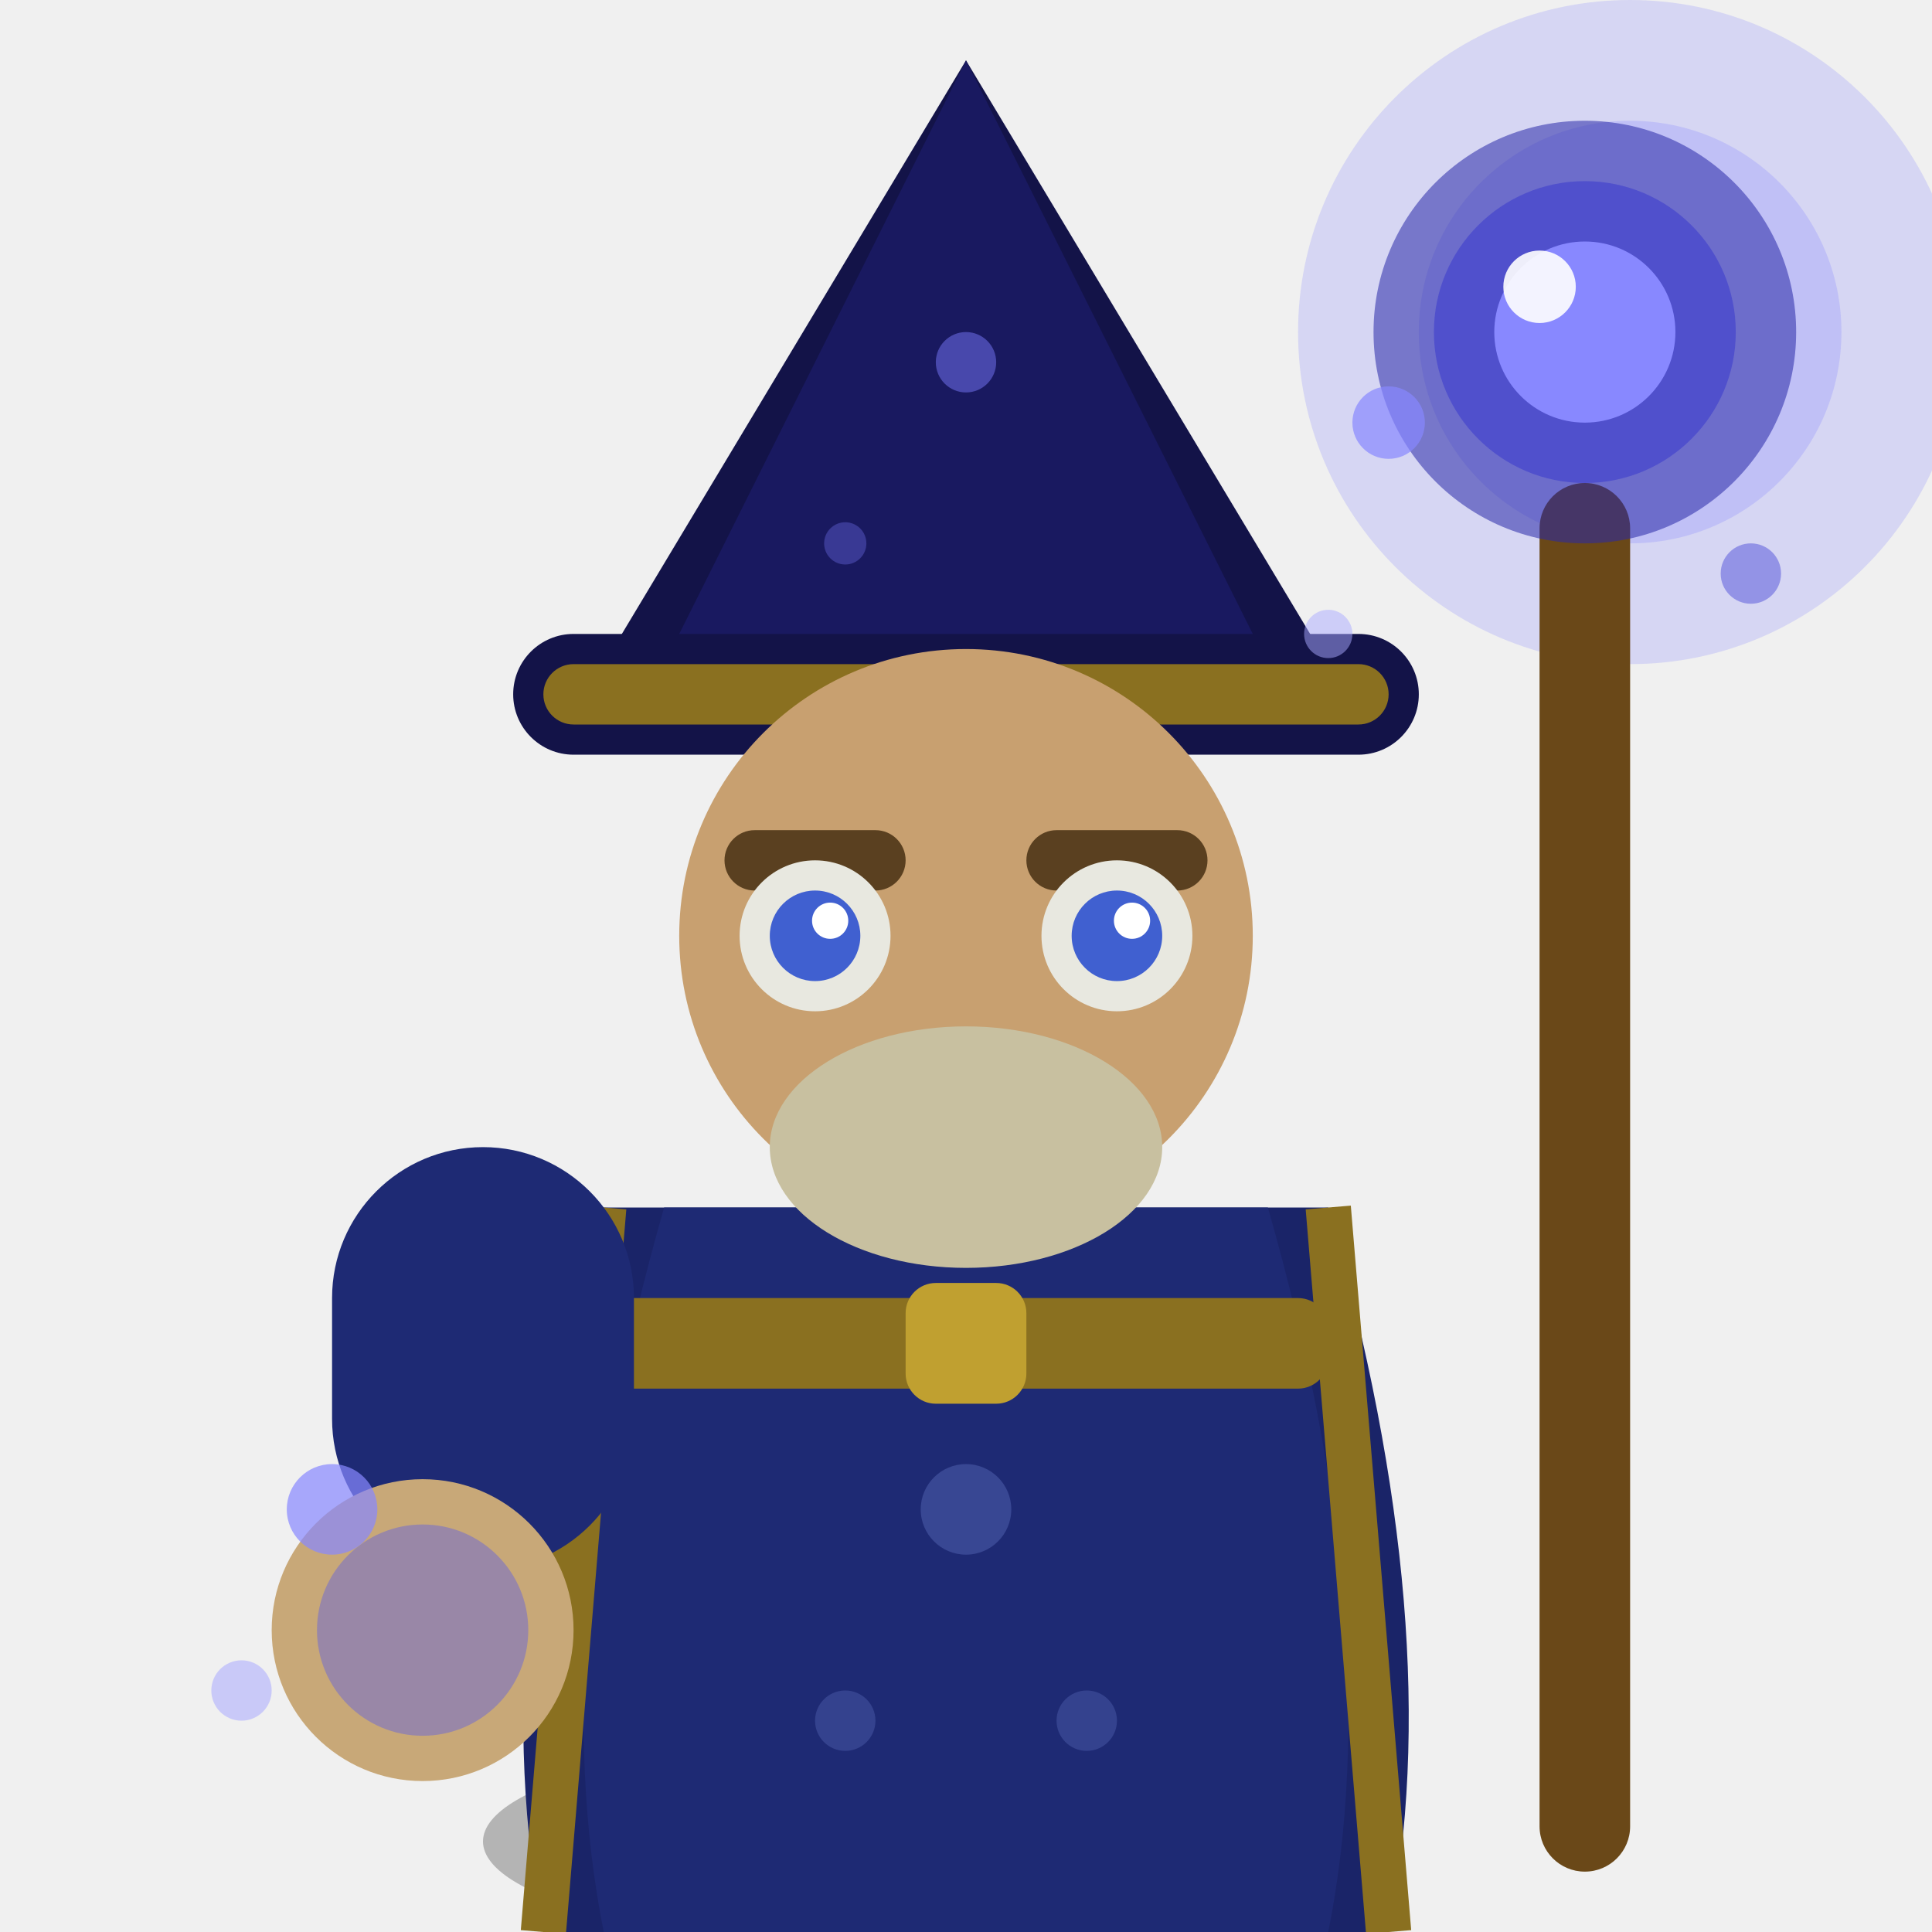
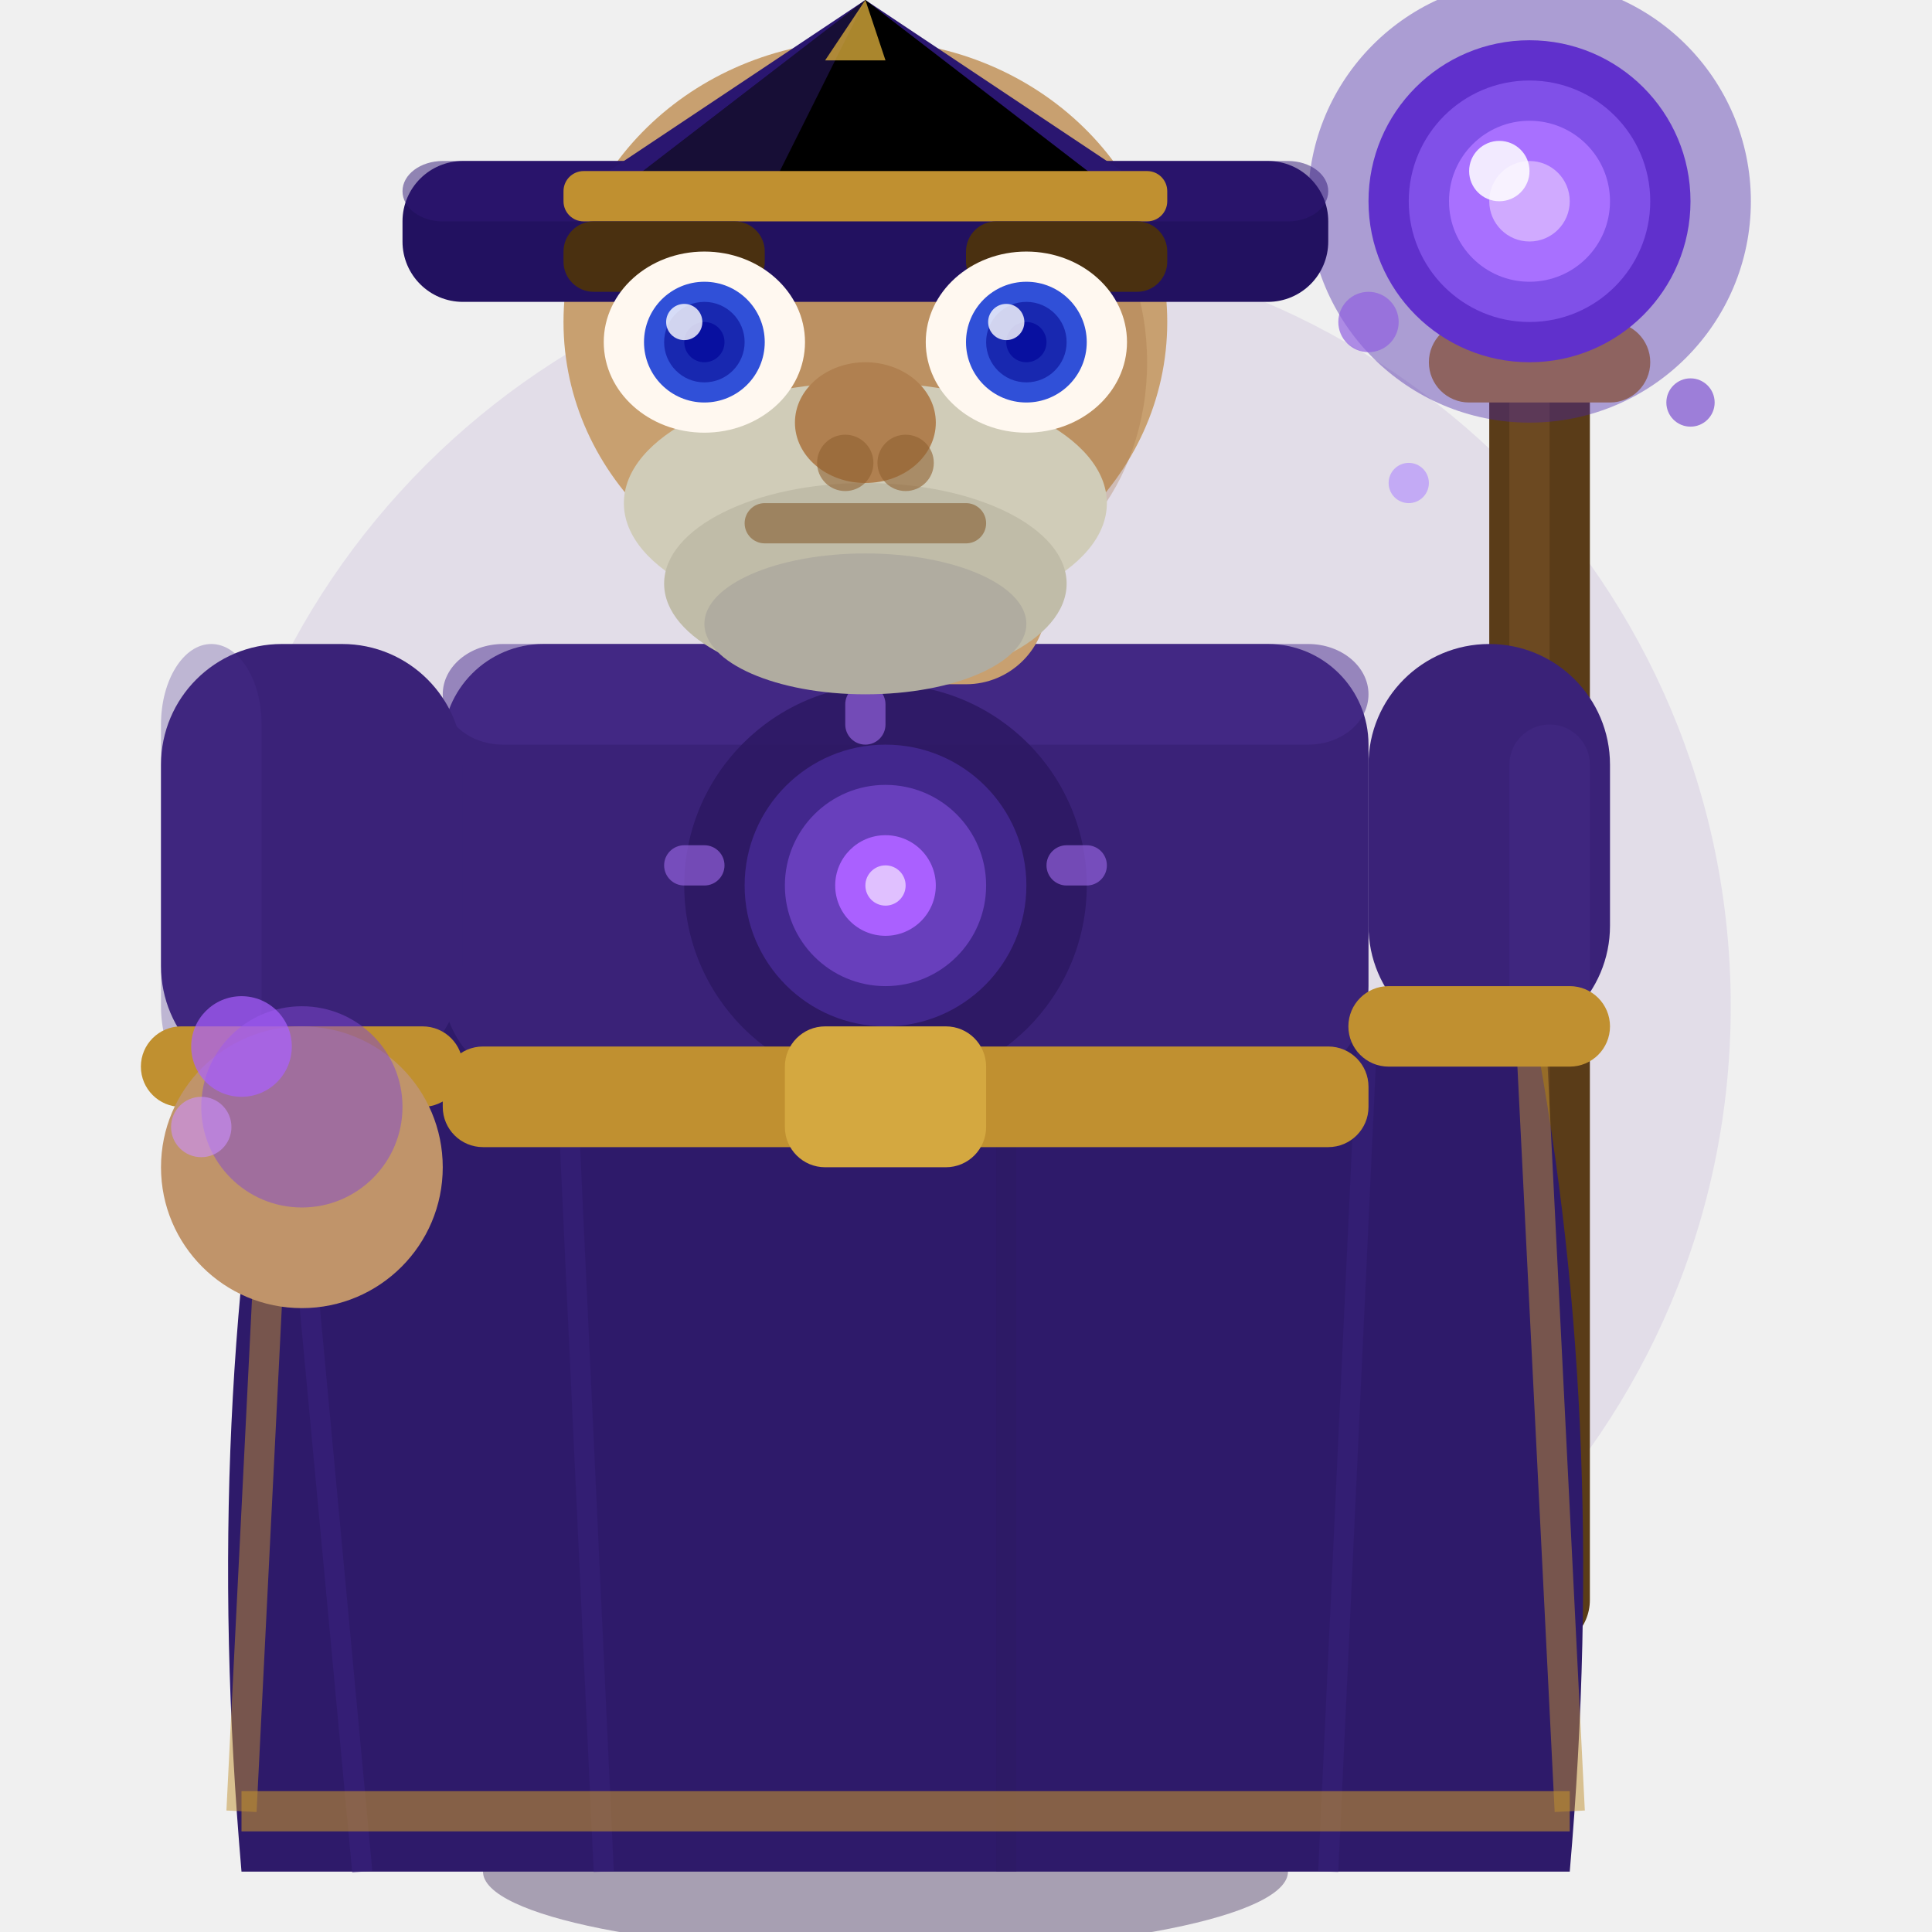
- <svg xmlns="http://www.w3.org/2000/svg" viewBox="0 0 64 64">
-   <circle cx="54" cy="11" r="11" fill="#6060FF" opacity="0.18" />
-   <circle cx="54" cy="11" r="7" fill="#8888FF" opacity="0.28" />
-   <ellipse cx="30" cy="61" rx="14" ry="3.5" fill="#000" opacity="0.25" />
-   <path d="M20,40 Q16,54 18,64 L46,64 Q48,54 44,40 Z" fill="#1A2468" />
-   <path d="M22,40 Q18,54 20,64 L44,64 Q46,54 42,40 Z" fill="#1E2A74" />
-   <path d="M20,40 L18,64" stroke="#8A7020" stroke-width="1.5" fill="none" />
-   <path d="M44,40 L46,64" stroke="#8A7020" stroke-width="1.5" fill="none" />
-   <circle cx="32" cy="50" r="1.5" fill="#4A5AA8" opacity="0.6" />
-   <circle cx="28" cy="57" r="1" fill="#4A5AA8" opacity="0.5" />
-   <circle cx="36" cy="57" r="1" fill="#4A5AA8" opacity="0.5" />
-   <rect x="20" y="43" width="24" height="3" rx="1" fill="#8A7020" />
-   <rect x="30" y="42.5" width="4" height="4" rx="1" fill="#C0A030" />
-   <rect x="11" y="38" width="10" height="14" rx="5" fill="#1E2A74" />
-   <circle cx="14" cy="54" r="5" fill="#C8A878" />
-   <circle cx="14" cy="54" r="3.5" fill="#6060E0" opacity="0.45" />
-   <circle cx="11" cy="50" r="1.5" fill="#8888FF" opacity="0.7" />
-   <circle cx="8" cy="56" r="1" fill="#AAAAFF" opacity="0.55" />
-   <polygon points="32,2 20,22 44,22" fill="#131348" />
-   <polygon points="32,2 22,22 42,22" fill="#191960" />
-   <circle cx="32" cy="12" r="1" fill="#6868E0" opacity="0.6" />
-   <circle cx="28" cy="18" r="0.7" fill="#6868E0" opacity="0.4" />
-   <rect x="17" y="21" width="30" height="4" rx="2" fill="#131348" />
-   <rect x="18" y="22" width="28" height="2" rx="1" fill="#8A7020" />
-   <circle cx="32" cy="31" r="9.5" fill="#C8A070" />
-   <ellipse cx="32" cy="38" rx="6.5" ry="4" fill="#C8C0A0" />
-   <rect x="24" y="27.5" width="6" height="2" rx="1" fill="#5A4020" />
-   <rect x="34" y="27.5" width="6" height="2" rx="1" fill="#5A4020" />
-   <circle cx="27" cy="31" r="2.5" fill="#E8E8E0" />
-   <circle cx="37" cy="31" r="2.5" fill="#E8E8E0" />
-   <circle cx="27" cy="31" r="1.5" fill="#4060D0" />
-   <circle cx="37" cy="31" r="1.5" fill="#4060D0" />
-   <circle cx="27.5" cy="30.5" r="0.6" fill="#FFFFFF" />
-   <circle cx="37.5" cy="30.5" r="0.6" fill="#FFFFFF" />
-   <rect x="51" y="16" width="3" height="46" rx="1.5" fill="#6A4818" />
-   <circle cx="52.5" cy="11" r="7" fill="#2828A8" opacity="0.55" />
-   <circle cx="52.5" cy="11" r="5" fill="#5050CC" />
-   <circle cx="52.5" cy="11" r="3" fill="#8888FF" />
-   <circle cx="51" cy="9.5" r="1.2" fill="#FFFFFF" opacity="0.9" />
-   <circle cx="46" cy="14" r="1.2" fill="#8888FF" opacity="0.7" />
-   <circle cx="58" cy="19" r="1" fill="#6666DD" opacity="0.6" />
-   <circle cx="44" cy="21" r="0.8" fill="#AAAAFF" opacity="0.5" />
+ <svg xmlns="http://www.w3.org/2000/svg" viewBox="0 0 96 96">
+   <circle cx="48" cy="50" r="38" fill="#5520A0" opacity="0.09" />
+   <ellipse cx="44" cy="93" rx="20" ry="4" fill="#200840" opacity="0.35" />
+   <rect x="74" y="10" width="5" height="72" rx="2.5" fill="#5A3C18" />
+   <rect x="75" y="10" width="2" height="72" rx="1" fill="#7A5428" opacity="0.55" />
+   <rect x="71" y="16" width="11" height="4" rx="2" fill="#C09030" />
+   <circle cx="76" cy="10" r="11" fill="#4420A8" opacity="0.4" />
+   <circle cx="76" cy="10" r="8" fill="#6030CC" />
+   <circle cx="76" cy="10" r="6" fill="#8050E8" />
+   <circle cx="76" cy="10" r="4" fill="#A870FF" />
+   <circle cx="76" cy="10" r="2" fill="#D0AAFF" />
+   <circle cx="74.5" cy="8.5" r="1.5" fill="#FFF" opacity="0.85" />
+   <circle cx="68" cy="16" r="1.5" fill="#9060E0" opacity="0.7" />
+   <circle cx="84" cy="20" r="1.2" fill="#7040CC" opacity="0.65" />
+   <circle cx="70" cy="24" r="1" fill="#AA80FF" opacity="0.55" />
+   <path d="M14,50 Q10,70 12,93 L78,93 Q80,70 76,50 Z" fill="#2E1A6A" />
+   <path d="M14,50 L18,93" stroke="#3A2280" stroke-width="1" fill="none" opacity="0.5" />
+   <path d="M28,50 L30,93" stroke="#3A2280" stroke-width="1" fill="none" opacity="0.4" />
+   <path d="M50,50 L50,93" stroke="#2A1860" stroke-width="1" fill="none" opacity="0.4" />
+   <path d="M68,50 L66,93" stroke="#3A2280" stroke-width="1" fill="none" opacity="0.4" />
+   <path d="M12,90 L78,90" stroke="#C09030" stroke-width="2" fill="none" opacity="0.6" />
+   <path d="M14,50 L12,90" stroke="#C09030" stroke-width="1.5" fill="none" opacity="0.5" />
+   <path d="M76,50 L78,90" stroke="#C09030" stroke-width="1.5" fill="none" opacity="0.5" />
+   <rect x="22" y="32" width="46" height="22" rx="5" fill="#3A2278" />
+   <rect x="22" y="32" width="46" height="5" rx="3" fill="#4A2E90" opacity="0.5" />
+   <circle cx="44" cy="44" r="10" fill="#2A1660" opacity="0.8" />
+   <circle cx="44" cy="44" r="7" fill="#5030A8" opacity="0.6" />
+   <circle cx="44" cy="44" r="5" fill="#7848D0" opacity="0.7" />
+   <circle cx="44" cy="44" r="2.5" fill="#AA60FF" />
+   <circle cx="44" cy="44" r="1" fill="#E0C0FF" />
+   <rect x="42" y="34" width="2" height="3" rx="1" fill="#9060D8" opacity="0.7" />
+   <rect x="42" y="52" width="2" height="3" rx="1" fill="#9060D8" opacity="0.7" />
+   <rect x="33" y="42" width="3" height="2" rx="1" fill="#9060D8" opacity="0.7" />
+   <rect x="52" y="42" width="3" height="2" rx="1" fill="#9060D8" opacity="0.7" />
+   <rect x="22" y="52" width="46" height="5" rx="2" fill="#C09030" />
+   <rect x="39" y="51" width="10" height="7" rx="2" fill="#D4A840" />
+   <rect x="8" y="32" width="15" height="22" rx="6" fill="#3A2278" />
+   <rect x="8" y="32" width="5" height="22" rx="4" fill="#4A2E90" opacity="0.3" />
+   <rect x="7" y="51" width="16" height="4" rx="2" fill="#C09030" />
+   <rect x="68" y="32" width="12" height="20" rx="6" fill="#3A2278" />
+   <rect x="75" y="36" width="4" height="16" rx="2" fill="#4A2E90" opacity="0.3" />
+   <rect x="67" y="49" width="13" height="4" rx="2" fill="#C09030" />
+   <circle cx="15" cy="58" r="7" fill="#C0946A" />
+   <circle cx="15" cy="55" r="5" fill="#8048D0" opacity="0.5" />
+   <circle cx="12" cy="52" r="2.5" fill="#AA60FF" opacity="0.7" />
+   <circle cx="10" cy="56" r="1.5" fill="#CC90FF" opacity="0.6" />
+   <rect x="38" y="22" width="14" height="12" rx="4" fill="#C8A070" />
+   <ellipse cx="43" cy="16" rx="15" ry="14" fill="#C8A070" />
+   <ellipse cx="48" cy="18" rx="9" ry="11" fill="#A07040" opacity="0.3" />
+   <ellipse cx="43" cy="25" rx="12" ry="6" fill="#D0CCB8" />
+   <ellipse cx="43" cy="29" rx="10" ry="5" fill="#C0BCA8" />
+   <ellipse cx="43" cy="31" rx="8" ry="3.5" fill="#B0ACA0" />
+   <rect x="20" y="8" width="46" height="7" rx="3" fill="#221160" />
+   <rect x="20" y="8" width="46" height="3" rx="2" fill="#301876" opacity="0.5" />
+   <polygon points="43,0 28,10 58,10" fill="#2A1670" />
+   <polygon points="43,0 30,10 56,10" fill="#3820880" />
+   <polygon points="43,0 30,10 38,10" fill="#3A2288" opacity="0.4" />
+   <rect x="28" y="8.5" width="30" height="2.5" rx="1" fill="#C09030" />
+   <polygon points="43,0 41,3 44,3" fill="#D4A838" opacity="0.8" />
+   <rect x="28" y="11" width="10" height="3.5" rx="1.5" fill="#4A3010" />
+   <rect x="48" y="11" width="10" height="3.5" rx="1.5" fill="#4A3010" />
+   <ellipse cx="35" cy="17" rx="5" ry="4.5" fill="#FFF8F0" />
+   <circle cx="35" cy="17" r="3" fill="#3050D8" />
+   <circle cx="35" cy="17" r="2" fill="#1828B0" />
+   <circle cx="35" cy="17" r="1" fill="#0810A0" />
+   <circle cx="34" cy="16" r="0.9" fill="#FFF" opacity="0.8" />
+   <ellipse cx="51" cy="17" rx="5" ry="4.5" fill="#FFF8F0" />
+   <circle cx="51" cy="17" r="3" fill="#3050D8" />
+   <circle cx="51" cy="17" r="2" fill="#1828B0" />
+   <circle cx="51" cy="17" r="1" fill="#0810A0" />
+   <circle cx="50" cy="16" r="0.9" fill="#FFF" opacity="0.8" />
+   <ellipse cx="43" cy="21" rx="3.5" ry="3" fill="#B08050" />
+   <circle cx="42" cy="23" r="1.4" fill="#906030" opacity="0.6" />
+   <circle cx="45" cy="23" r="1.4" fill="#906030" opacity="0.6" />
+   <rect x="37" y="25" width="12" height="2" rx="1" fill="#7A4A18" opacity="0.5" />
</svg>
